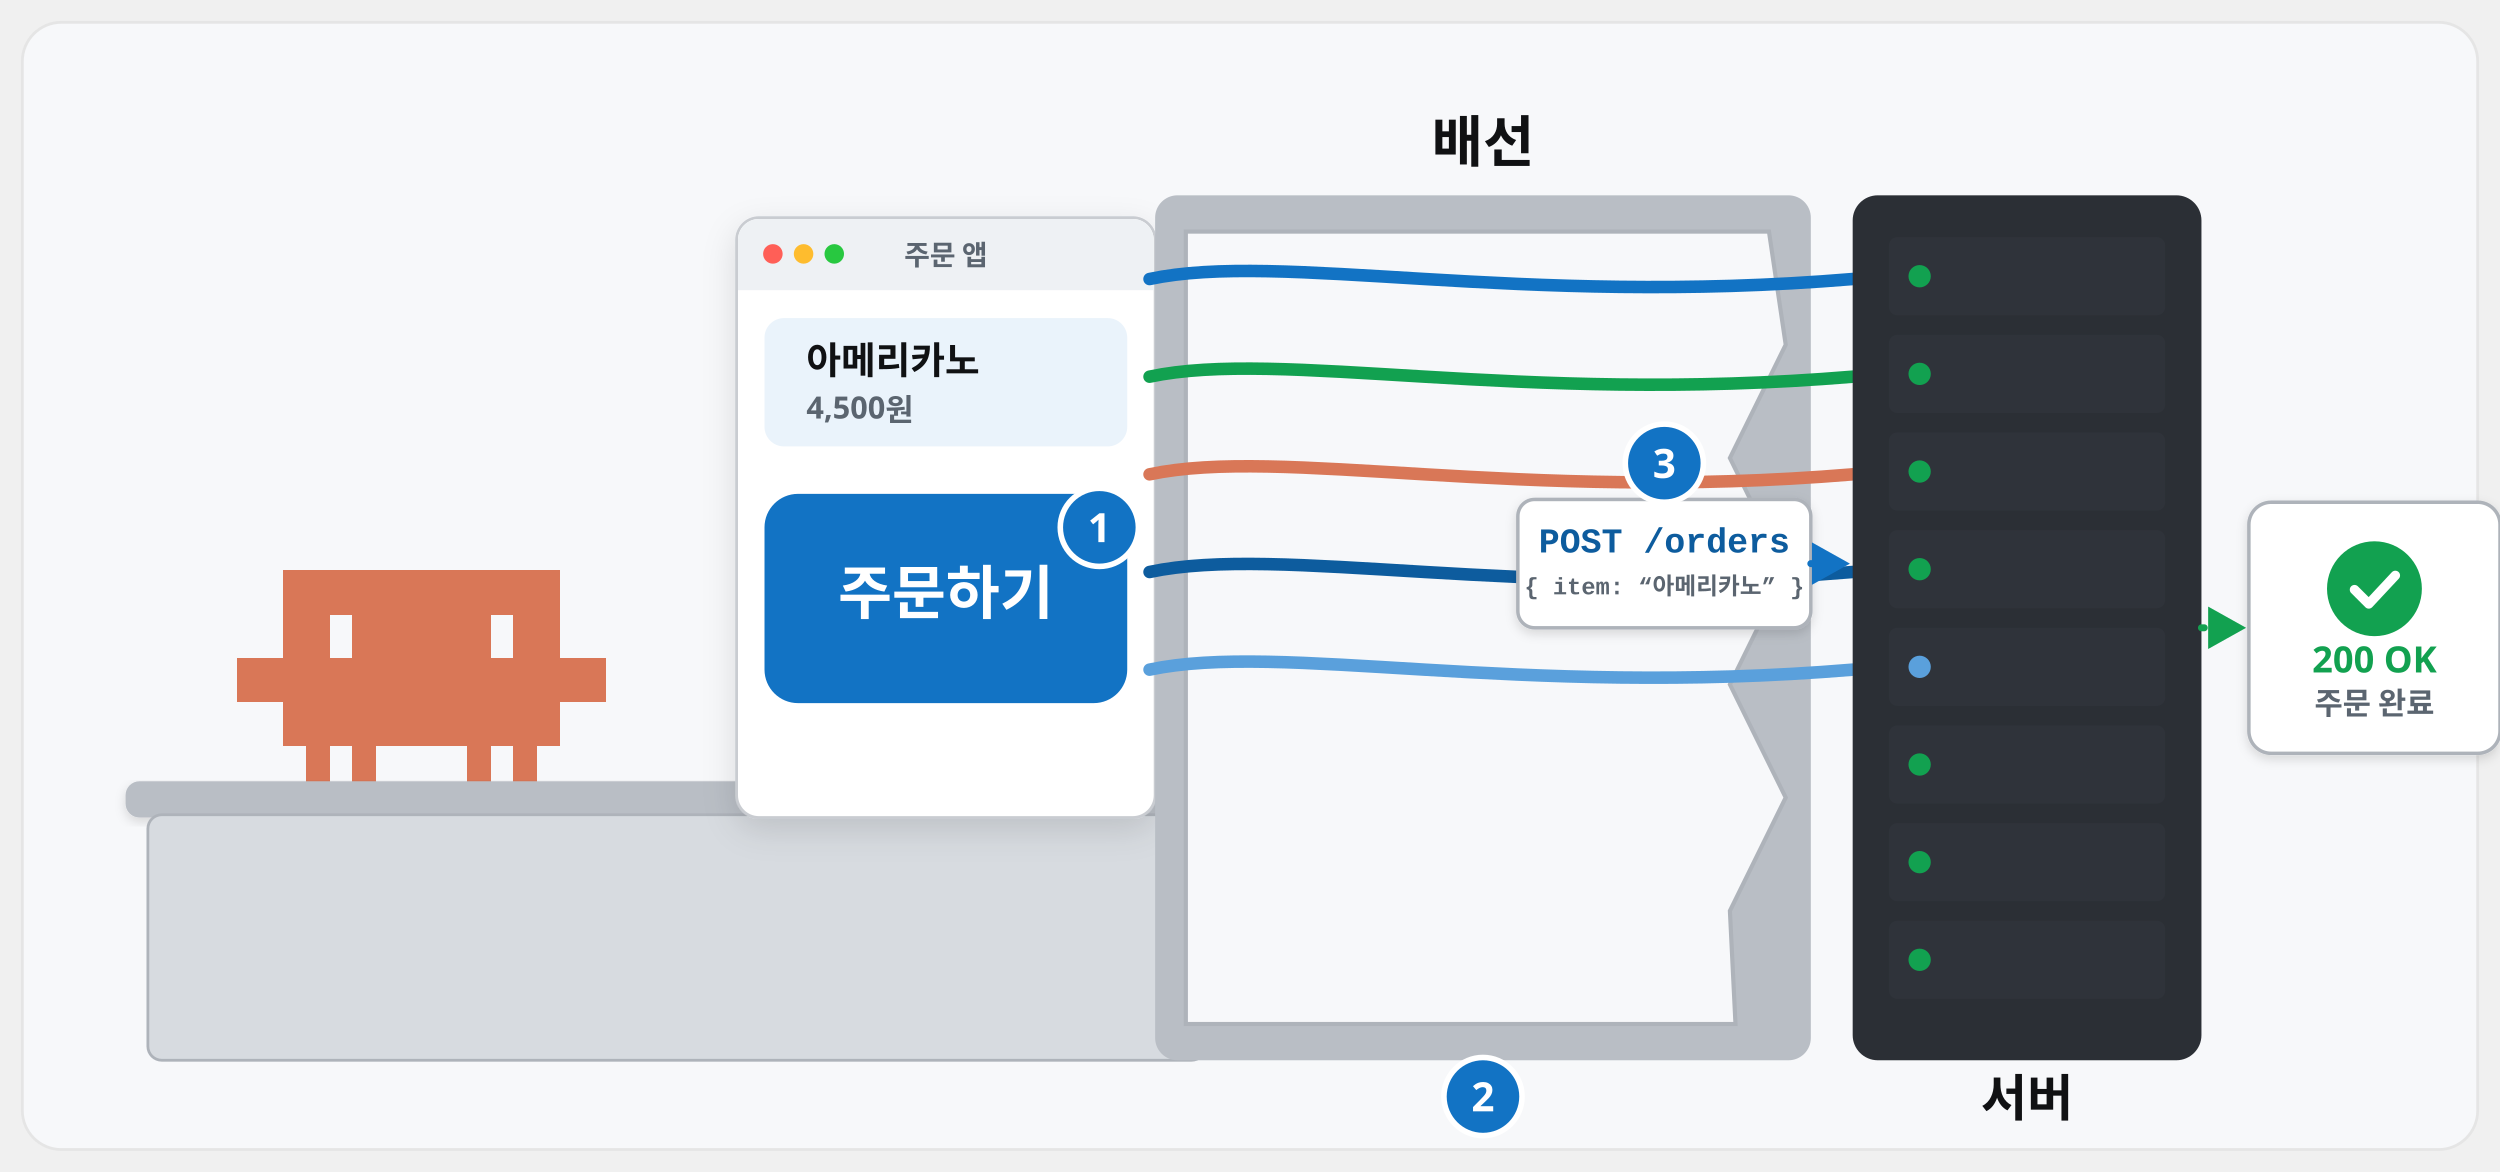
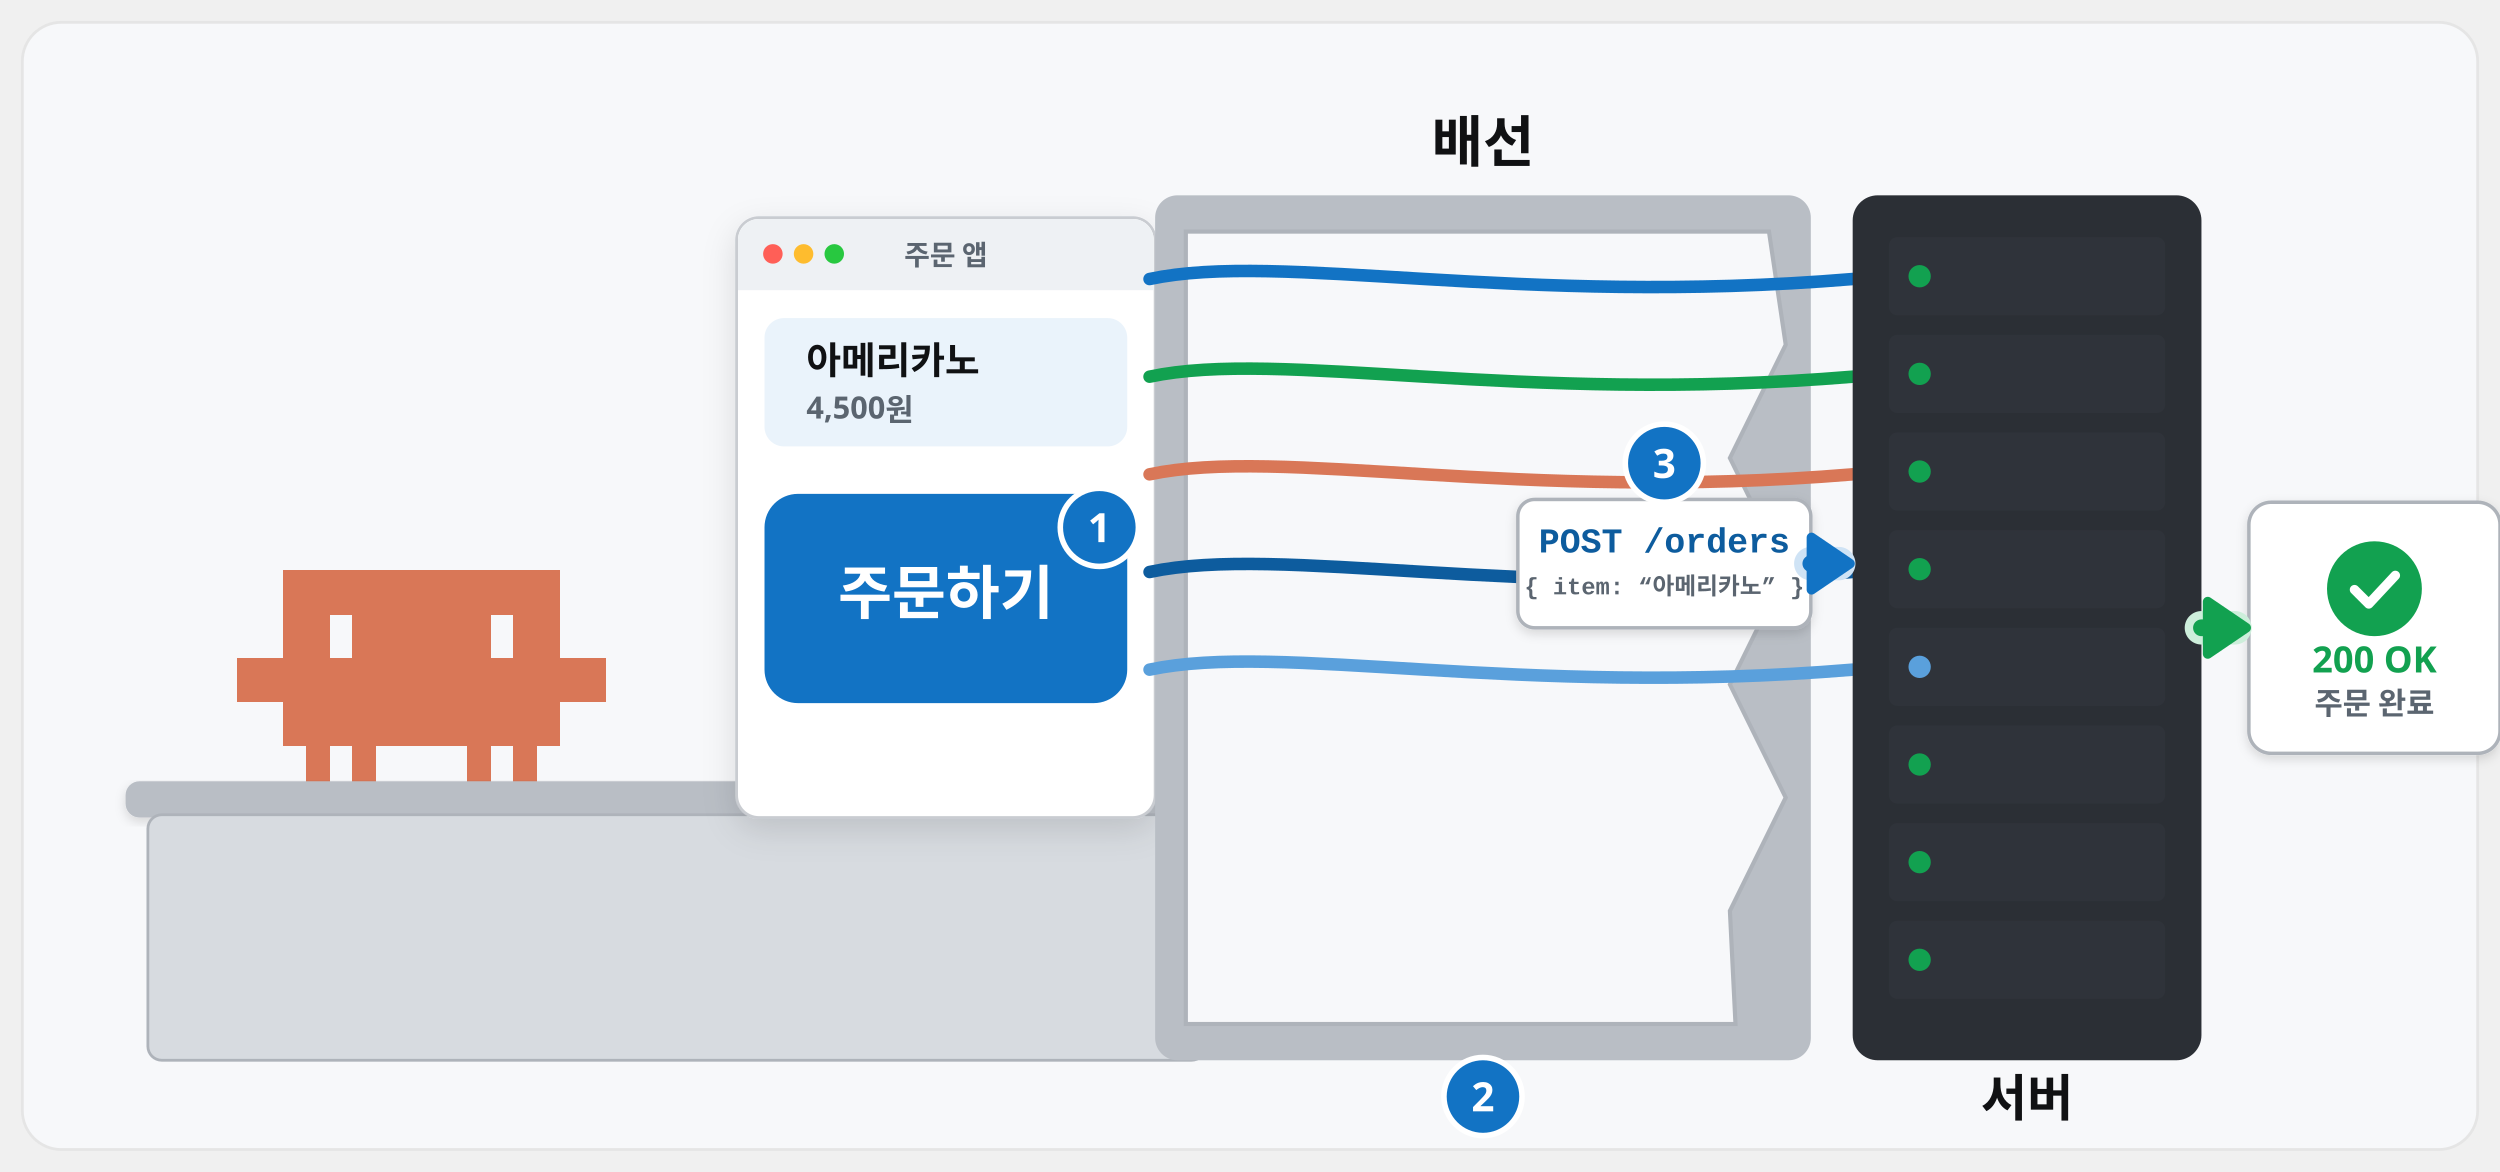
<svg xmlns="http://www.w3.org/2000/svg" viewBox="0 0 1792 840" width="1792" height="840" font-family="Pretendard, 'Pretendard Variable', 'Malgun Gothic', sans-serif">
  <defs>
    <filter id="sh" x="-15%" y="-15%" width="130%" height="140%">
      <feDropShadow dx="0" dy="8" stdDeviation="12" flood-color="#101113" flood-opacity="0.12" />
    </filter>
    <filter id="shs" x="-15%" y="-15%" width="130%" height="140%">
      <feDropShadow dx="0" dy="3" stdDeviation="4" flood-color="#101113" flood-opacity="0.14" />
    </filter>
    <marker id="ab" viewBox="0 0 10 10" refX="7" refY="5" markerWidth="4.2" markerHeight="4.2" orient="auto-start-reverse">
      <path d="M0 0L10 5L0 10z" fill="#1273c4" />
    </marker>
    <marker id="ak" viewBox="0 0 10 10" refX="7" refY="5" markerWidth="4.2" markerHeight="4.2" orient="auto-start-reverse">
      <path d="M0 0L10 5L0 10z" fill="#101113" />
    </marker>
    <marker id="ag" viewBox="0 0 10 10" refX="7" refY="5" markerWidth="4.2" markerHeight="4.2" orient="auto-start-reverse">
      <path d="M0 0L10 5L0 10z" fill="#12a150" />
    </marker>
  </defs>
  <rect x="16" y="16" width="1760" height="808" rx="28" fill="#f7f8fa" stroke="#e5e5e5" stroke-width="2" />
  <path transform="translate(170 408.7) scale(1.1)" d="M0 57.0h15.4v28.9h-15.4zM15 57.0h15.4v28.9h-15.4zM30 0.0h15.4v28.9h-15.4zM30 28.5h15.4v28.9h-15.4zM30 57.0h15.4v28.9h-15.4zM30 85.5h15.4v28.9h-15.4zM45 0.0h15.4v28.9h-15.4zM45 28.5h15.4v28.9h-15.4zM45 57.0h15.4v28.9h-15.4zM45 85.5h15.4v28.9h-15.4zM45 114.0h15.4v28.9h-15.4zM60 0.0h15.4v28.9h-15.4zM60 57.0h15.4v28.9h-15.4zM60 85.5h15.4v28.9h-15.4zM75 0.0h15.4v28.9h-15.4zM75 28.5h15.4v28.9h-15.4zM75 57.0h15.4v28.9h-15.4zM75 85.5h15.4v28.9h-15.4zM75 114.0h15.4v28.9h-15.4zM90 0.0h15.4v28.9h-15.4zM90 28.5h15.4v28.9h-15.4zM90 57.0h15.4v28.9h-15.4zM90 85.5h15.4v28.9h-15.4zM105 0.0h15.4v28.9h-15.4zM105 28.5h15.4v28.9h-15.4zM105 57.0h15.4v28.9h-15.4zM105 85.5h15.4v28.9h-15.4zM120 0.0h15.4v28.9h-15.4zM120 28.5h15.4v28.9h-15.4zM120 57.0h15.4v28.9h-15.4zM120 85.5h15.4v28.9h-15.4zM135 0.0h15.4v28.9h-15.4zM135 28.5h15.4v28.9h-15.4zM135 57.0h15.4v28.9h-15.4zM135 85.5h15.4v28.9h-15.4zM150 0.0h15.4v28.9h-15.4zM150 28.5h15.4v28.9h-15.4zM150 57.0h15.4v28.9h-15.4zM150 85.5h15.4v28.9h-15.4zM150 114.0h15.4v28.9h-15.4zM165 0.0h15.4v28.9h-15.4zM165 57.0h15.4v28.9h-15.4zM165 85.5h15.4v28.9h-15.4zM180 0.0h15.4v28.9h-15.4zM180 28.5h15.4v28.9h-15.4zM180 57.0h15.4v28.9h-15.4zM180 85.5h15.4v28.9h-15.4zM180 114.0h15.4v28.9h-15.4zM195 0.0h15.4v28.9h-15.4zM195 28.5h15.4v28.9h-15.4zM195 57.0h15.4v28.9h-15.4zM195 85.5h15.4v28.9h-15.4zM210 57.0h15.4v28.9h-15.4zM225 57.0h15.4v28.9h-15.4z" fill="#d97757" shape-rendering="crispEdges" />
  <rect x="90" y="560" width="790" height="26" rx="10" fill="#b9bec5" filter="url(#shs)" />
  <rect x="106" y="584" width="758" height="176" rx="10" fill="#d7dbe0" stroke="#aeb3ba" stroke-width="2" />
  <g filter="url(#sh)">
    <rect x="528" y="156" width="300" height="430" rx="16" fill="#fff" stroke="#c9ccd1" stroke-width="2" />
  </g>
  <path d="M529 208V172a15 15 0 0 1 15-15h268a15 15 0 0 1 15 15V208z" fill="#eef1f4" />
  <circle cx="554" cy="182" r="7" fill="#ff5f57" />
  <circle cx="576" cy="182" r="7" fill="#febc2e" />
  <circle cx="598" cy="182" r="7" fill="#28c840" />
  <text x="678.0" y="190" font-size="20" font-weight="700" fill="#5b6570" text-anchor="middle">주문 앱</text>
  <g transform="translate(528 208)">
    <rect x="20" y="20" width="260" height="92" rx="14" fill="#eaf3fb" />
    <text x="50" y="60" font-size="27" font-weight="800" fill="#101113" text-anchor="start">아메리카노</text>
    <text x="50" y="92" font-size="22" font-weight="600" fill="#5b6570" text-anchor="start">4,500원</text>
    <rect x="20" y="146" width="260" height="150" rx="24" fill="#1273c4" />
    <text x="150" y="232" font-size="42" font-weight="900" fill="#fff" text-anchor="middle">주문하기</text>
  </g>
  <circle cx="788" cy="378" r="28" fill="#1273c4" stroke="#fff" stroke-width="4" />
  <text x="788" y="388.6" font-size="29" font-weight="800" fill="#fff" text-anchor="middle">1</text>
  <rect x="828" y="140" width="470" height="620" rx="16" fill="#b9bec5" />
  <path d="M850 166 L1268 166 L1280 247.1 L1240 328.3 L1280 409.4 L1240 490.6 L1280 571.7 L1240 652.9 L1244 734 L850 734 Z" fill="#f7f8fa" stroke="#aeb3ba" stroke-width="3" />
  <text x="1063.0" y="116" font-size="40" font-weight="900" fill="#101113" text-anchor="middle">배선</text>
  <path d="M824 200C918 180 1088 220 1328 200" fill="none" stroke="#1273c4" stroke-width="9" stroke-linecap="round" />
  <path d="M824 270C918 250 1088 290 1328 270" fill="none" stroke="#12a150" stroke-width="9" stroke-linecap="round" />
  <path d="M824 340C918 320 1088 360 1328 340" fill="none" stroke="#d97757" stroke-width="9" stroke-linecap="round" />
  <path d="M824 410C918 390 1088 430 1328 410" fill="none" stroke="#0d5c9e" stroke-width="9" stroke-linecap="round" />
  <path d="M824 480C918 460 1088 500 1328 480" fill="none" stroke="#5aa0dc" stroke-width="9" stroke-linecap="round" />
  <circle cx="1063.0" cy="786" r="28" fill="#1273c4" stroke="#fff" stroke-width="4" />
  <text x="1063.0" y="796.6" font-size="29" font-weight="800" fill="#fff" text-anchor="middle">2</text>
  <rect x="1328" y="140" width="250" height="620" rx="18" fill="#2b2f35" />
  <rect x="1354" y="170.0" width="198" height="56.0" rx="6" fill="#2f333a" />
  <circle cx="1376" cy="198.0" r="8" fill="#12a150" />
  <rect x="1354" y="240.0" width="198" height="56.0" rx="6" fill="#2f333a" />
  <circle cx="1376" cy="268.0" r="8" fill="#12a150" />
  <rect x="1354" y="310.0" width="198" height="56.0" rx="6" fill="#2f333a" />
  <circle cx="1376" cy="338.0" r="8" fill="#12a150" />
  <rect x="1354" y="380.0" width="198" height="56.0" rx="6" fill="#2f333a" />
  <circle cx="1376" cy="408.0" r="8" fill="#12a150" />
  <rect x="1354" y="450.0" width="198" height="56.0" rx="6" fill="#2f333a" />
  <circle cx="1376" cy="478.0" r="8" fill="#5aa0dc" />
  <rect x="1354" y="520.0" width="198" height="56.0" rx="6" fill="#2f333a" />
  <circle cx="1376" cy="548.0" r="8" fill="#12a150" />
  <rect x="1354" y="590.0" width="198" height="56.0" rx="6" fill="#2f333a" />
  <circle cx="1376" cy="618.0" r="8" fill="#12a150" />
  <rect x="1354" y="660.0" width="198" height="56.0" rx="6" fill="#2f333a" />
  <circle cx="1376" cy="688.0" r="8" fill="#12a150" />
  <text x="1453.0" y="800" font-size="36" font-weight="900" fill="#101113" text-anchor="middle">서버</text>
  <rect x="1088" y="358" width="210" height="92" rx="12" fill="#fff" stroke="#aeb3ba" stroke-width="2.5" filter="url(#shs)" />
  <text x="1193.0" y="396" font-size="25" font-weight="700" fill="#0d5c9e" text-anchor="middle" font-family="'D2Coding', Consolas, 'Courier New', monospace">POST /orders</text>
  <text x="1193.0" y="426" font-size="17" font-weight="600" fill="#5b6570" text-anchor="middle" font-family="'D2Coding', Consolas, 'Courier New', monospace">{ item: “아메리카노” }</text>
-   <path d="M1298 404.0C1318 404.0 1302 404.0 1318 404.0" fill="none" stroke="#1273c4" stroke-width="5" stroke-linecap="round" stroke-dasharray="2 15" />
-   <path d="M1326.0 404.0L1298.8 419.2L1298.8 388.8Z" fill="#1273c4" />
+   <path d="M1298 404.0C1318 404.0 1302 404.0 1318 404.0" fill="none" stroke="#cfe3f5" stroke-width="24.0" stroke-linecap="round" stroke-linejoin="round" />
+   <path d="M1298 404.0C1318 404.0 1302 404.0 1318 404.0" fill="none" stroke="#1273c4" stroke-width="12.0" stroke-linecap="round" stroke-linejoin="round" />
+   <path d="M1326.0 404.0L1298.5 422.7L1298.5 385.3Z" fill="#1273c4" stroke="#1273c4" stroke-width="7" stroke-linejoin="round" />
  <circle cx="1193.0" cy="332" r="28" fill="#1273c4" stroke="#fff" stroke-width="4" />
  <text x="1193.0" y="342.6" font-size="29" font-weight="800" fill="#fff" text-anchor="middle">3</text>
  <rect x="1612" y="360.0" width="180" height="180" rx="16" fill="#fff" stroke="#aeb3ba" stroke-width="2.5" filter="url(#shs)" />
  <circle cx="1702.0" cy="422.0" r="34" fill="#12a150" />
  <path d="M1687.72 422.68l10.2 10.2 19.04-20.4" fill="none" stroke="#fff" stroke-width="6.8" stroke-linecap="round" stroke-linejoin="round" />
  <text x="1702.0" y="482.0" font-size="26" font-weight="800" fill="#12a150" text-anchor="middle">200 OK</text>
  <text x="1702.0" y="512.0" font-size="22" font-weight="700" fill="#5b6570" text-anchor="middle">주문 완료</text>
-   <path d="M1578 450.0C1598 450.0 1586 450.0 1602 450.0" fill="none" stroke="#12a150" stroke-width="5" stroke-linecap="round" stroke-dasharray="2 15" />
-   <path d="M1610.0 450.0L1582.8 465.2L1582.8 434.8Z" fill="#12a150" />
+   <path d="M1578 450.0C1598 450.0 1586 450.0 1602 450.0" fill="none" stroke="#cdeedb" stroke-width="24.0" stroke-linecap="round" stroke-linejoin="round" />
+   <path d="M1578 450.0C1598 450.0 1586 450.0 1602 450.0" fill="none" stroke="#12a150" stroke-width="12.0" stroke-linecap="round" stroke-linejoin="round" />
+   <path d="M1610.0 450.0L1582.5 468.7L1582.5 431.3Z" fill="#12a150" stroke="#12a150" stroke-width="7" stroke-linejoin="round" />
</svg>
